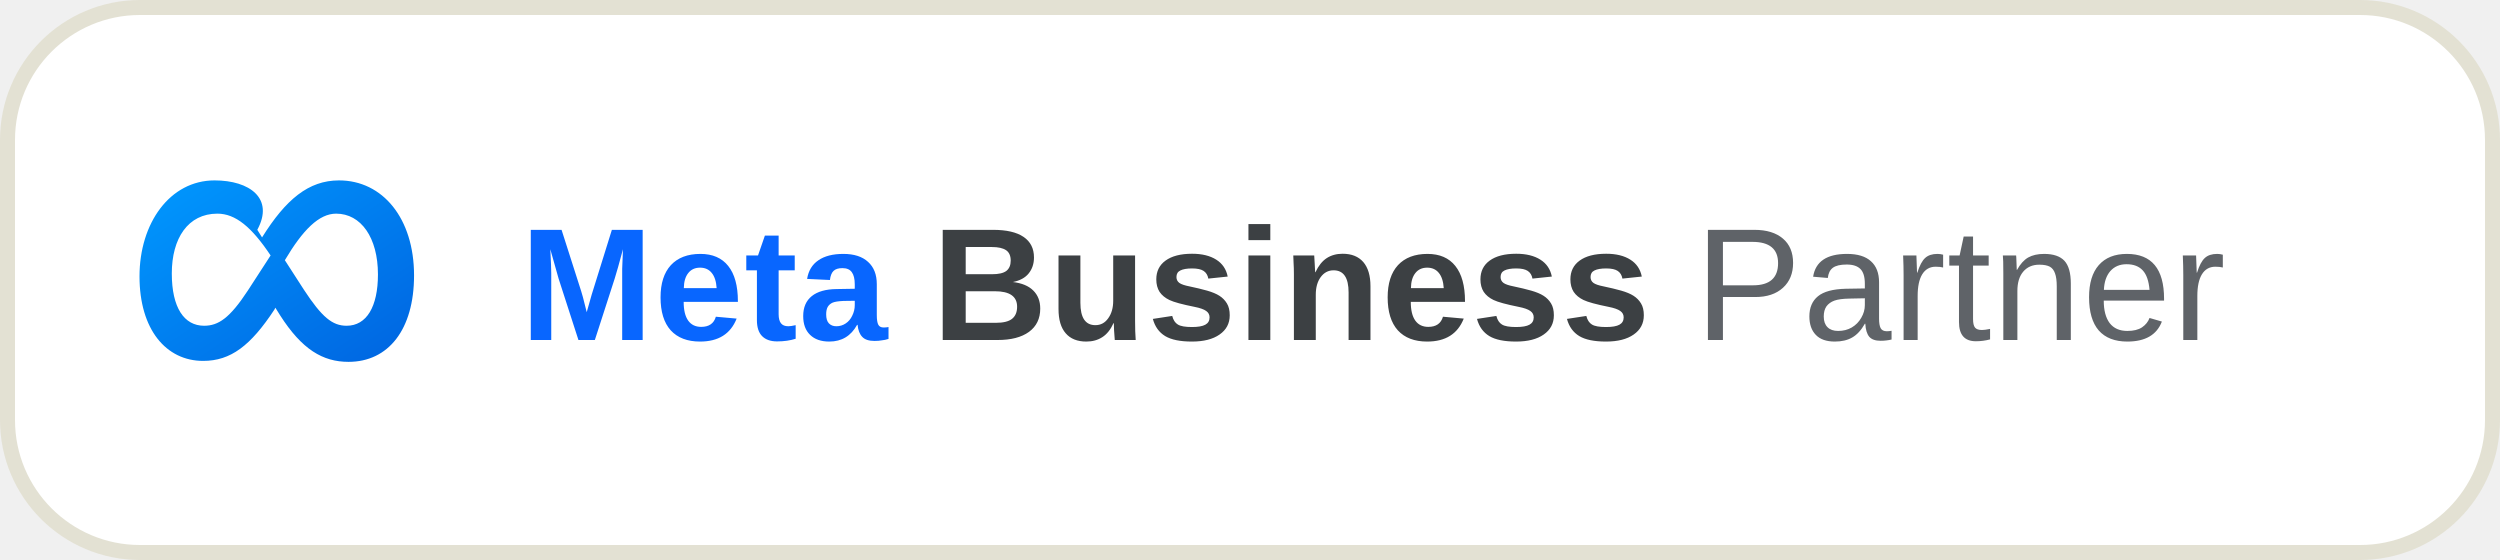
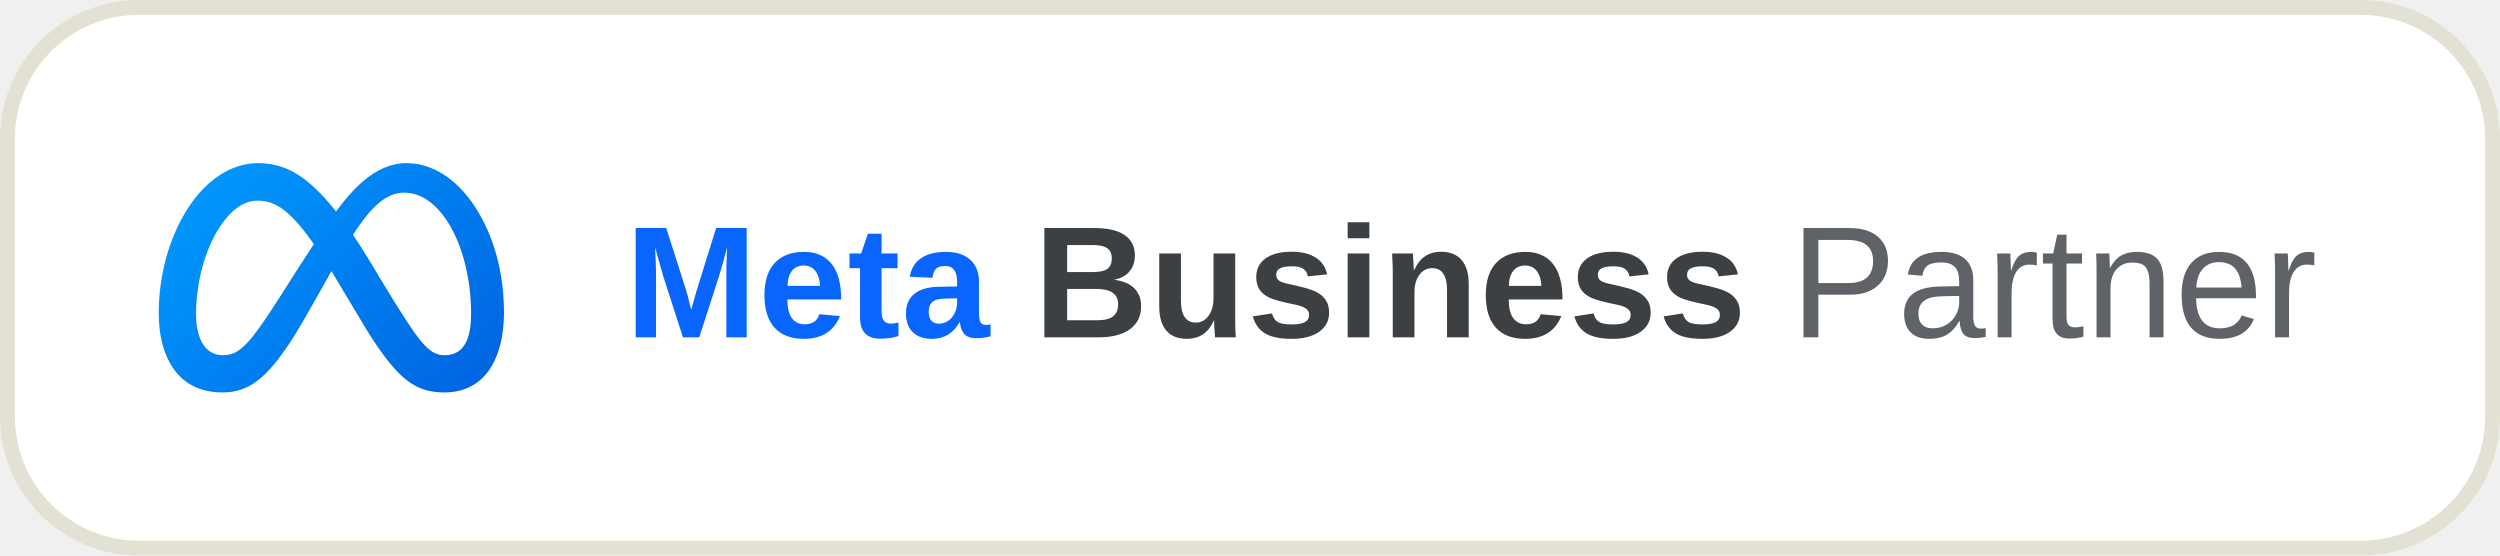
- <svg xmlns="http://www.w3.org/2000/svg" viewBox="0 0 250 56" width="250" height="56" role="img" aria-label="Meta Business Partner">
+ <svg xmlns="http://www.w3.org/2000/svg" viewBox="0 0 252 56" width="252" height="56" role="img" aria-label="Meta Business Partner">
  <defs>
-     <linearGradient id="metaGrad" x1="0" y1="0" x2="1" y2="1">
+     <linearGradient id="metaGrad" x1="0" y1="0.2" x2="1" y2="0.9">
      <stop offset="0" stop-color="#0099FF" />
      <stop offset="1" stop-color="#0064E0" />
    </linearGradient>
  </defs>
-   <rect x="0.75" y="0.75" width="248.5" height="54.5" rx="13.25" fill="#ffffff" stroke="#e3e1d3" stroke-width="1.5" />
-   <g transform="translate(13 15) scale(0.95)">
-     <path fill="url(#metaGrad)" d="M8.9 3.2C4.2 3.2 1 7.7 1 13.3c0 5.6 2.8 8.9 6.7 8.9 2.9 0 5-1.6 7.5-5.4l.1-.2c.2.3.3.5.5.8 2.3 3.6 4.5 4.9 7.2 4.9 4.2 0 6.9-3.4 6.9-9.1 0-6-3.3-10-7.9-10-3.2 0-5.6 2-8.1 6l-.5-.8C15.2 5.1 12.6 3.2 8.9 3.2Zm.3 3.5c1.9 0 3.6 1.4 5.6 4.4l-2.4 3.7c-1.9 2.9-3.1 3.7-4.6 3.7-2.1 0-3.4-1.9-3.4-5.5 0-3.7 1.7-6.3 4.8-6.3Zm12.5 0c2.6 0 4.4 2.5 4.4 6.4 0 3.4-1.2 5.4-3.3 5.4-1.5 0-2.6-.9-4.5-3.8l-2-3.1c1.9-3.2 3.6-4.9 5.4-4.9Z" />
+   <rect x="0.75" y="0.75" width="250.5" height="54.5" rx="13.25" fill="#ffffff" stroke="#e3e1d3" stroke-width="1.5" />
+   <g transform="translate(16 10.6) scale(1.45)">
+     <path fill="url(#metaGrad)" d="M6.915 4.03c-1.968 0-3.683 1.28-4.871 3.113C.704 9.208 0 11.883 0 14.449c0 .706.07 1.369.21 1.973a6.624 6.624 0 0 0 .265.86 5.297 5.297 0 0 0 .371.761c.696 1.159 1.818 1.927 3.593 1.927 1.497 0 2.633-.671 3.965-2.444.76-1.012 1.144-1.626 2.663-4.32l.756-1.339.186-.325c.061.1.121.196.183.3l2.152 3.595c.724 1.21 1.665 2.556 2.47 3.314 1.046.987 1.992 1.22 3.06 1.22 1.075 0 1.876-.355 2.455-.843a3.743 3.743 0 0 0 .81-.973c.542-.939.861-2.127.861-3.745 0-2.72-.681-5.357-2.084-7.45-1.282-1.912-2.957-2.93-4.716-2.93-1.047 0-2.088.467-3.053 1.308-.652.57-1.257 1.29-1.82 2.05-.69-.875-1.335-1.547-1.958-2.056-1.182-.966-2.315-1.303-3.454-1.303zm10.16 2.053c1.147 0 2.188.758 2.992 1.999 1.132 1.748 1.647 4.195 1.647 6.4 0 1.548-.368 2.9-1.839 2.9-.58 0-1.027-.23-1.664-1.004-.496-.601-1.343-1.878-2.832-4.358l-.617-1.028a44.908 44.908 0 0 0-1.255-1.98c.07-.109.141-.224.211-.327 1.12-1.667 2.118-2.602 3.358-2.602zm-10.201.553c1.265 0 2.058.791 2.675 1.446.307.327.737.871 1.234 1.579l-1.02 1.566c-.757 1.163-1.882 3.017-2.837 4.338-1.191 1.649-1.81 1.817-2.486 1.817-.524 0-1.038-.237-1.383-.794-.263-.426-.464-1.13-.464-2.046 0-2.221.63-4.535 1.66-6.088.454-.687.964-1.226 1.533-1.533a2.264 2.264 0 0 1 1.088-.285z" />
  </g>
-   <text x="52" y="34" font-family="'Helvetica Neue',Arial,sans-serif" font-size="16" font-weight="600" letter-spacing="0.1">
+   <text x="63" y="34" font-family="'Helvetica Neue',Arial,sans-serif" font-size="16" font-weight="600" letter-spacing="0.1">
    <tspan fill="#0866FF">Meta</tspan>
    <tspan fill="#3c4043">Business</tspan>
    <tspan fill="#5f6368" font-weight="500">Partner</tspan>
  </text>
</svg>
